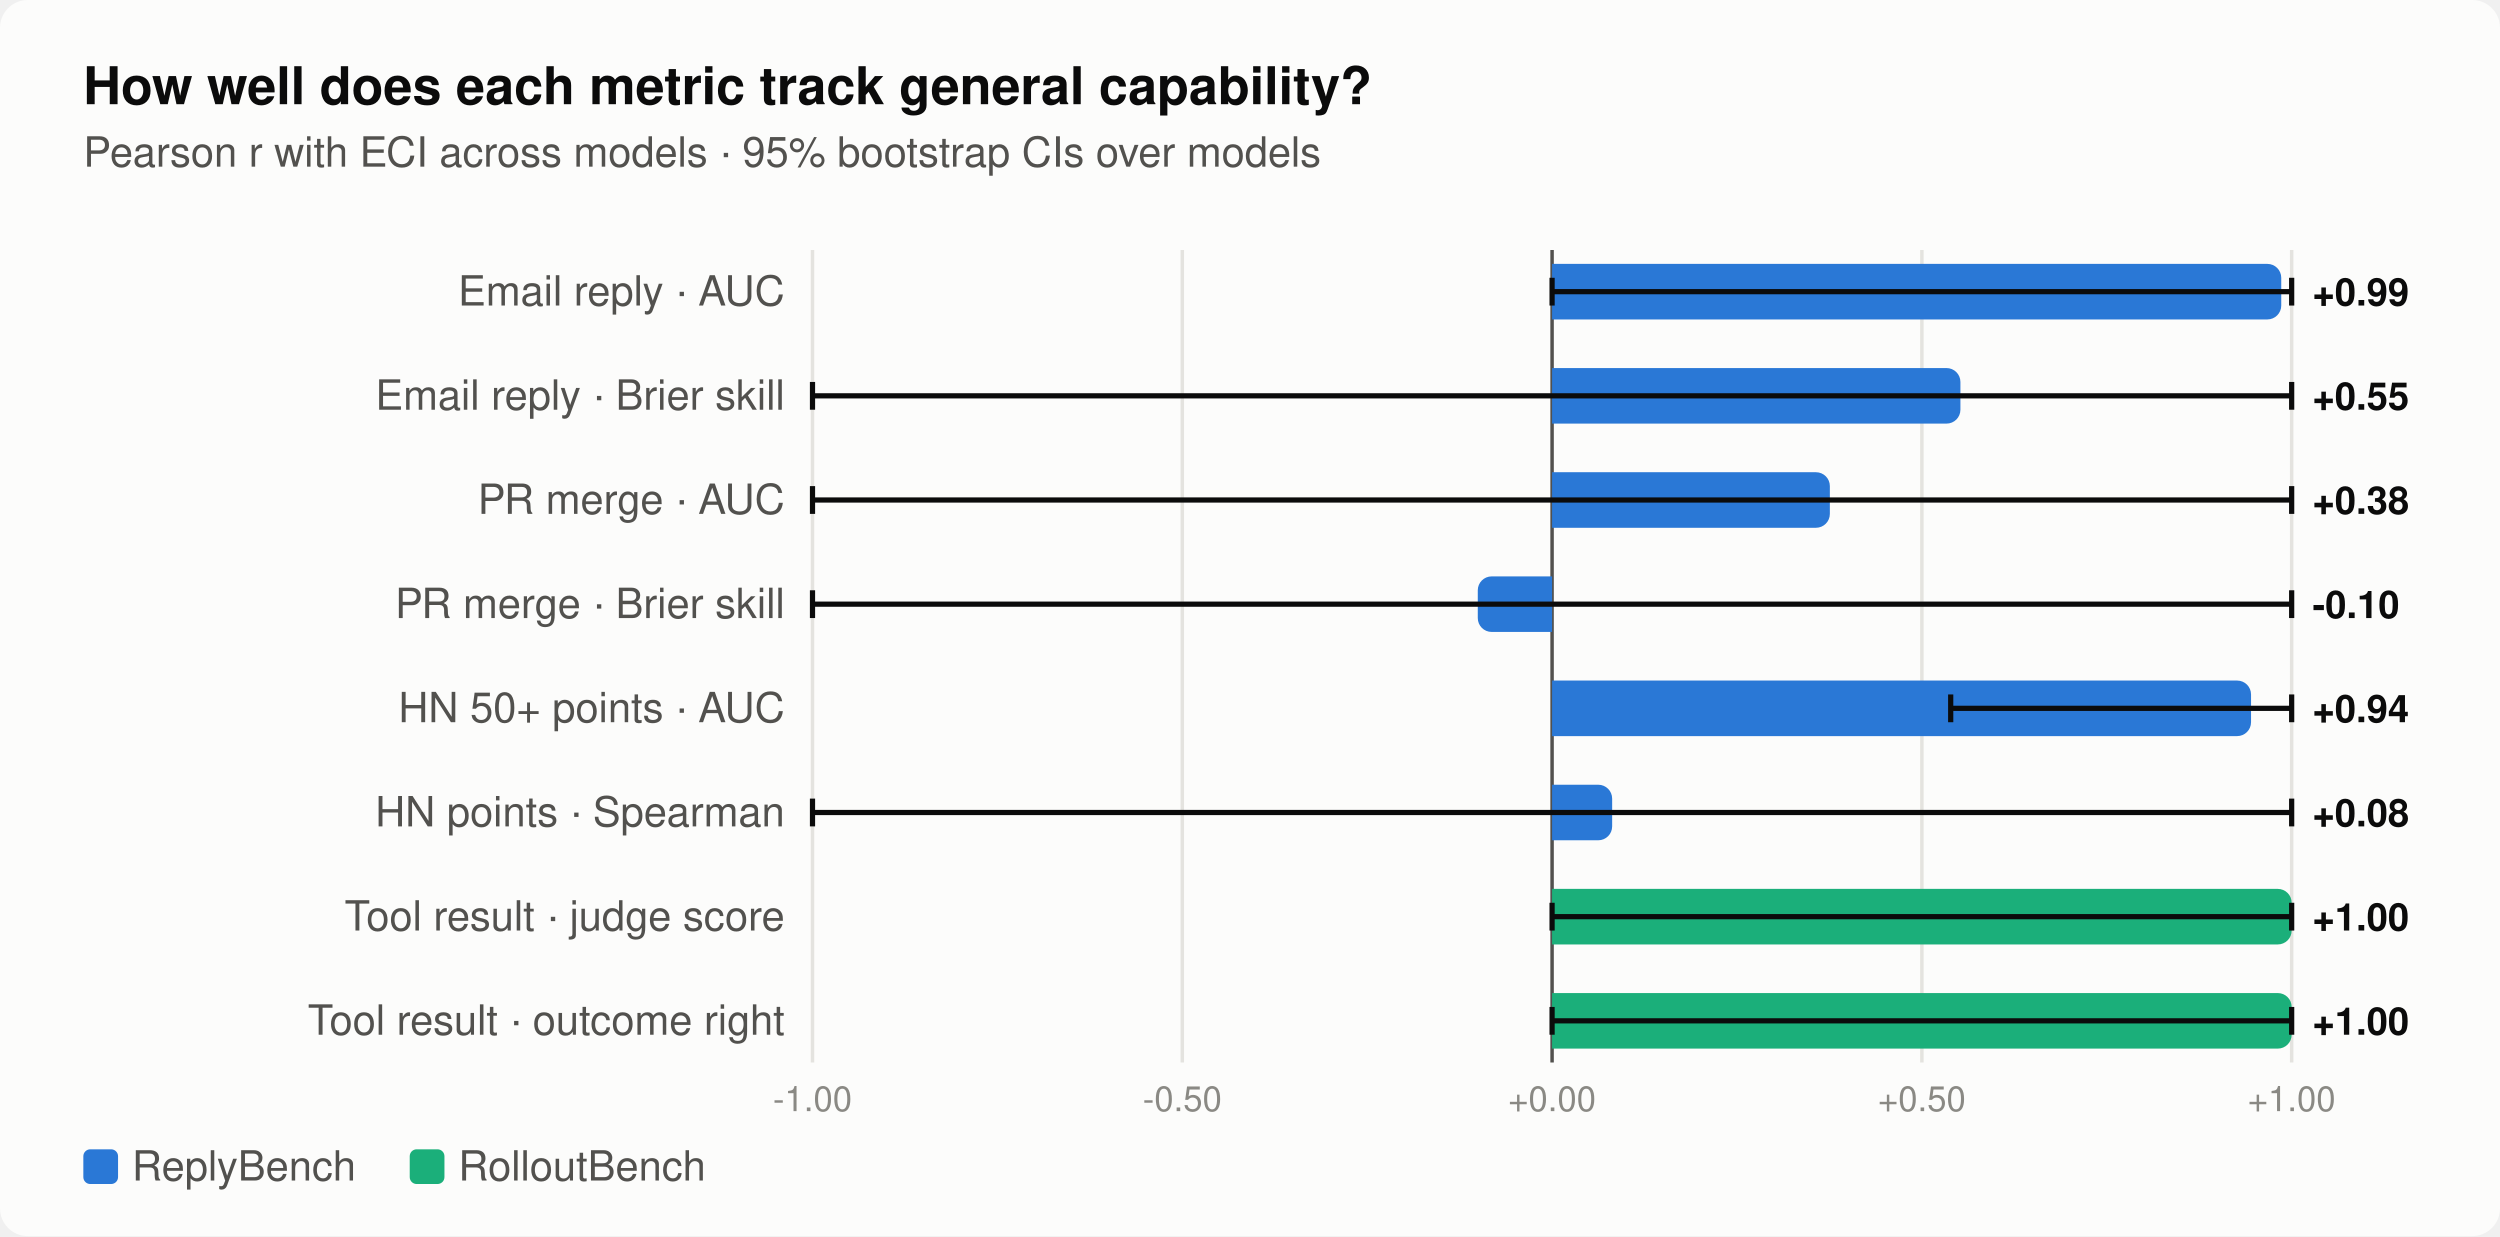
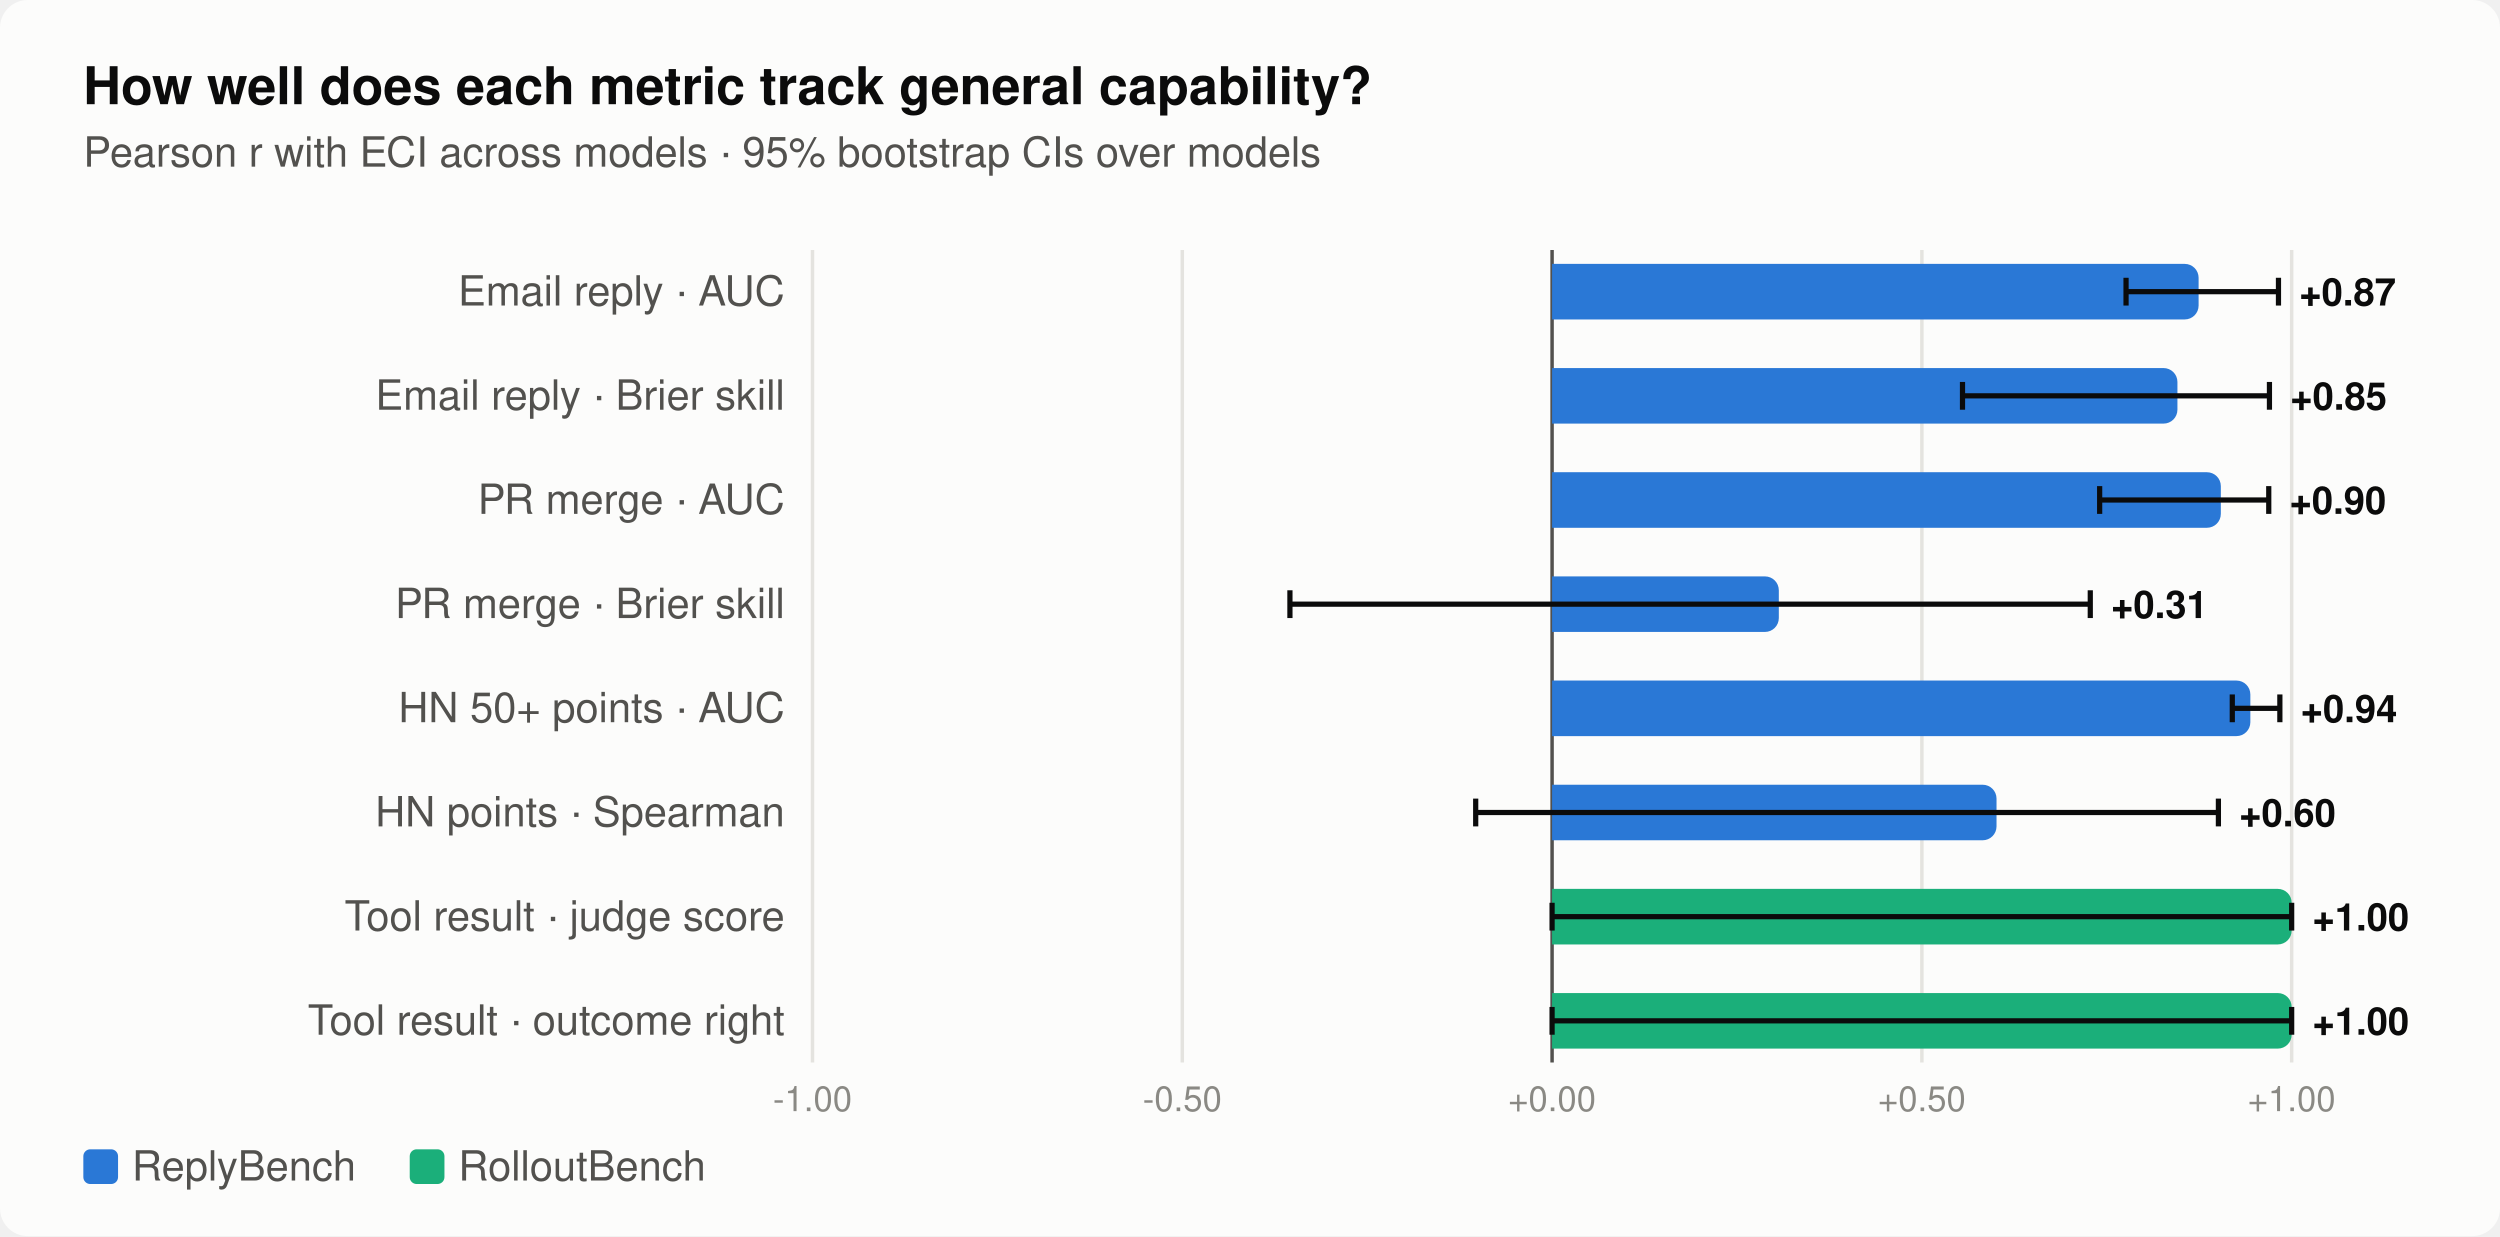
<svg xmlns="http://www.w3.org/2000/svg" width="720" height="356" viewBox="0 0 720 356" font-family="-apple-system,BlinkMacSystemFont,Segoe UI,Helvetica,Arial,sans-serif">
  <style>
.bg{fill:#fcfcfb}.t1{fill:#0b0b0b}.t2{fill:#52514e}.t3{fill:#8a8984}.grid{stroke:#e4e3df}
.s1{fill:#2a78d6}.s2{fill:#eb6834}.s3{fill:#1baf7a}.neutral{fill:#b9b8b2}.ref{stroke:#52514e}.ci{stroke:#0b0b0b;stroke-width:1.5;fill:none}
.s4{fill:#eda100}.line-s1{stroke:#2a78d6}.line-s2{stroke:#eb6834}.line-s3{stroke:#1baf7a}.line-s4{stroke:#eda100}
.heat{fill:#2a78d6}.tw{fill:#ffffff}.cil{stroke:#8a8984;stroke-width:1}
.d1{fill:#2a78d6;stroke:#fcfcfb}.d2{fill:#eb6834;stroke:#fcfcfb}.d3{fill:#1baf7a;stroke:#fcfcfb}.d4{fill:#eda100;stroke:#fcfcfb}
@media (prefers-color-scheme: dark){.bg{fill:#1a1a19}.t1{fill:#f0efec}.t2{fill:#c3c2b7}.t3{fill:#8f8e88}
.grid{stroke:#33332f}.s1{fill:#3987e5}.s2{fill:#d95926}.s3{fill:#199e70}.neutral{fill:#5a5954}.ref{stroke:#c3c2b7}.ci{stroke:#f0efec}.line-s1{stroke:#3987e5}.line-s2{stroke:#d95926}.line-s3{stroke:#199e70}.s4{fill:#c98500}.line-s4{stroke:#c98500}.heat{fill:#3987e5}.cil{stroke:#8f8e88}
.d1{fill:#3987e5;stroke:#1a1a19}.d2{fill:#d95926;stroke:#1a1a19}.d3{fill:#199e70;stroke:#1a1a19}.d4{fill:#c98500;stroke:#1a1a19}}
text{font-size:12px}.h{font-size:15px;font-weight:600}.v{font-size:11px;font-weight:600}.tick{font-size:10px}
</style>
  <rect class="bg" width="720" height="356" rx="8" />
  <text class="h t1" x="24.0" y="30.0" text-anchor="start">How well does each metric track general capability?</text>
  <text class="t2" x="24.0" y="48.0" text-anchor="start">Pearson r with ECI across models · 95% bootstrap CIs over models</text>
  <line class="grid" x1="234.0" x2="234.0" y1="72" y2="306" />
  <text class="tick t3" x="234.0" y="320.0" text-anchor="middle">-1.00</text>
  <line class="grid" x1="340.5" x2="340.5" y1="72" y2="306" />
  <text class="tick t3" x="340.5" y="320.0" text-anchor="middle">-0.50</text>
  <line class="ref" x1="447.0" x2="447.0" y1="72" y2="306" />
  <text class="tick t3" x="447.0" y="320.0" text-anchor="middle">+0.00</text>
  <line class="grid" x1="553.5" x2="553.5" y1="72" y2="306" />
  <text class="tick t3" x="553.5" y="320.0" text-anchor="middle">+0.50</text>
  <line class="grid" x1="660.0" x2="660.0" y1="72" y2="306" />
  <text class="tick t3" x="660.0" y="320.0" text-anchor="middle">+1.00</text>
  <text class="t2" x="226.0" y="88.0" text-anchor="end">Email reply · AUC</text>
-   <path class="s1" d="M447.0,76.0 h206.0 a4,4 0 0 1 4,4 v8.0 a4,4 0 0 1 -4,4 h-206.0 z" />
-   <path class="ci" d="M447.0,84.0 H660.0 M447.0,80.0 V88.0 M660.0,80.0 V88.0" />
-   <text class="v t1" x="666.0" y="88.0" text-anchor="start">+0.99</text>
+   <path class="s1" d="M447.0,76.0 h182.2 a4,4 0 0 1 4,4 v8.0 a4,4 0 0 1 -4,4 h-182.2 z" />
+   <path class="ci" d="M612.3,84.0 H656.2 M612.3,80.0 V88.0 M656.2,80.0 V88.0" />
+   <text class="v t1" x="662.2" y="88.0" text-anchor="start">+0.87</text>
  <text class="t2" x="226.0" y="118.0" text-anchor="end">Email reply · Brier skill</text>
-   <path class="s1" d="M447.0,106.0 h113.6 a4,4 0 0 1 4,4 v8.0 a4,4 0 0 1 -4,4 h-113.6 z" />
-   <path class="ci" d="M234.0,114.0 H660.0 M234.0,110.0 V118.0 M660.0,110.0 V118.0" />
-   <text class="v t1" x="666.0" y="118.0" text-anchor="start">+0.55</text>
+   <path class="s1" d="M447.0,106.0 h176.1 a4,4 0 0 1 4,4 v8.0 a4,4 0 0 1 -4,4 h-176.1 z" />
+   <path class="ci" d="M565.2,114.0 H653.6 M565.2,110.0 V118.0 M653.6,110.0 V118.0" />
+   <text class="v t1" x="659.6" y="118.0" text-anchor="start">+0.85</text>
  <text class="t2" x="226.0" y="148.0" text-anchor="end">PR merge · AUC</text>
-   <path class="s1" d="M447.0,136.0 h76.0 a4,4 0 0 1 4,4 v8.0 a4,4 0 0 1 -4,4 h-76.0 z" />
-   <path class="ci" d="M234.0,144.0 H660.0 M234.0,140.0 V148.0 M660.0,140.0 V148.0" />
-   <text class="v t1" x="666.0" y="148.0" text-anchor="start">+0.38</text>
+   <path class="s1" d="M447.0,136.0 h188.6 a4,4 0 0 1 4,4 v8.0 a4,4 0 0 1 -4,4 h-188.6 z" />
+   <path class="ci" d="M604.7,144.0 H653.4 M604.7,140.0 V148.0 M653.4,140.0 V148.0" />
+   <text class="v t1" x="659.4" y="148.0" text-anchor="start">+0.90</text>
  <text class="t2" x="226.0" y="178.0" text-anchor="end">PR merge · Brier skill</text>
-   <path class="s1" d="M447.0,166.0 h-17.4 a4,4 0 0 0 -4,4 v8.0 a4,4 0 0 0 4,4 h17.4 z" />
-   <path class="ci" d="M234.0,174.0 H660.0 M234.0,170.0 V178.0 M660.0,170.0 V178.0" />
-   <text class="v t1" x="666.0" y="178.0" text-anchor="start">-0.10</text>
+   <path class="s1" d="M447.0,166.0 h61.3 a4,4 0 0 1 4,4 v8.0 a4,4 0 0 1 -4,4 h-61.3 z" />
+   <path class="ci" d="M371.5,174.0 H602.0 M371.5,170.0 V178.0 M602.0,170.0 V178.0" />
+   <text class="v t1" x="608.0" y="178.0" text-anchor="start">+0.31</text>
  <text class="t2" x="226.0" y="208.0" text-anchor="end">HN 50+ points · AUC</text>
-   <path class="s1" d="M447.0,196.0 h197.3 a4,4 0 0 1 4,4 v8.0 a4,4 0 0 1 -4,4 h-197.3 z" />
-   <path class="ci" d="M561.8,204.0 H660.0 M561.8,200.0 V208.0 M660.0,200.0 V208.0" />
-   <text class="v t1" x="666.0" y="208.0" text-anchor="start">+0.94</text>
+   <path class="s1" d="M447.0,196.0 h197.1 a4,4 0 0 1 4,4 v8.0 a4,4 0 0 1 -4,4 h-197.1 z" />
+   <path class="ci" d="M642.9,204.0 H656.6 M642.9,200.0 V208.0 M656.6,200.0 V208.0" />
+   <text class="v t1" x="662.6" y="208.0" text-anchor="start">+0.94</text>
  <text class="t2" x="226.0" y="238.0" text-anchor="end">HN points · Spearman</text>
-   <path class="s1" d="M447.0,226.0 h13.3 a4,4 0 0 1 4,4 v8.0 a4,4 0 0 1 -4,4 h-13.3 z" />
-   <path class="ci" d="M234.0,234.0 H660.0 M234.0,230.0 V238.0 M660.0,230.0 V238.0" />
-   <text class="v t1" x="666.0" y="238.0" text-anchor="start">+0.08</text>
+   <path class="s1" d="M447.0,226.0 h124.0 a4,4 0 0 1 4,4 v8.0 a4,4 0 0 1 -4,4 h-124.0 z" />
+   <path class="ci" d="M425.0,234.0 H638.9 M425.0,230.0 V238.0 M638.9,230.0 V238.0" />
+   <text class="v t1" x="644.9" y="238.0" text-anchor="start">+0.60</text>
  <text class="t2" x="226.0" y="268.0" text-anchor="end">Tool result · judge score</text>
  <path class="s3" d="M447.0,256.0 h209.0 a4,4 0 0 1 4,4 v8.0 a4,4 0 0 1 -4,4 h-209.0 z" />
  <path class="ci" d="M447.0,264.0 H660.0 M447.0,260.0 V268.0 M660.0,260.0 V268.0" />
  <text class="v t1" x="666.0" y="268.0" text-anchor="start">+1.00</text>
  <text class="t2" x="226.0" y="298.0" text-anchor="end">Tool result · outcome right</text>
  <path class="s3" d="M447.0,286.0 h209.0 a4,4 0 0 1 4,4 v8.0 a4,4 0 0 1 -4,4 h-209.0 z" />
  <path class="ci" d="M447.0,294.0 H660.0 M447.0,290.0 V298.0 M660.0,290.0 V298.0" />
  <text class="v t1" x="666.0" y="298.0" text-anchor="start">+1.00</text>
  <rect class="s1" x="24" y="331" width="10" height="10" rx="2" />
  <text class="t2" x="38.0" y="340.0" text-anchor="start">ReplyBench</text>
  <rect class="s3" x="118" y="331" width="10" height="10" rx="2" />
  <text class="t2" x="132.0" y="340.0" text-anchor="start">RolloutBench</text>
</svg>
